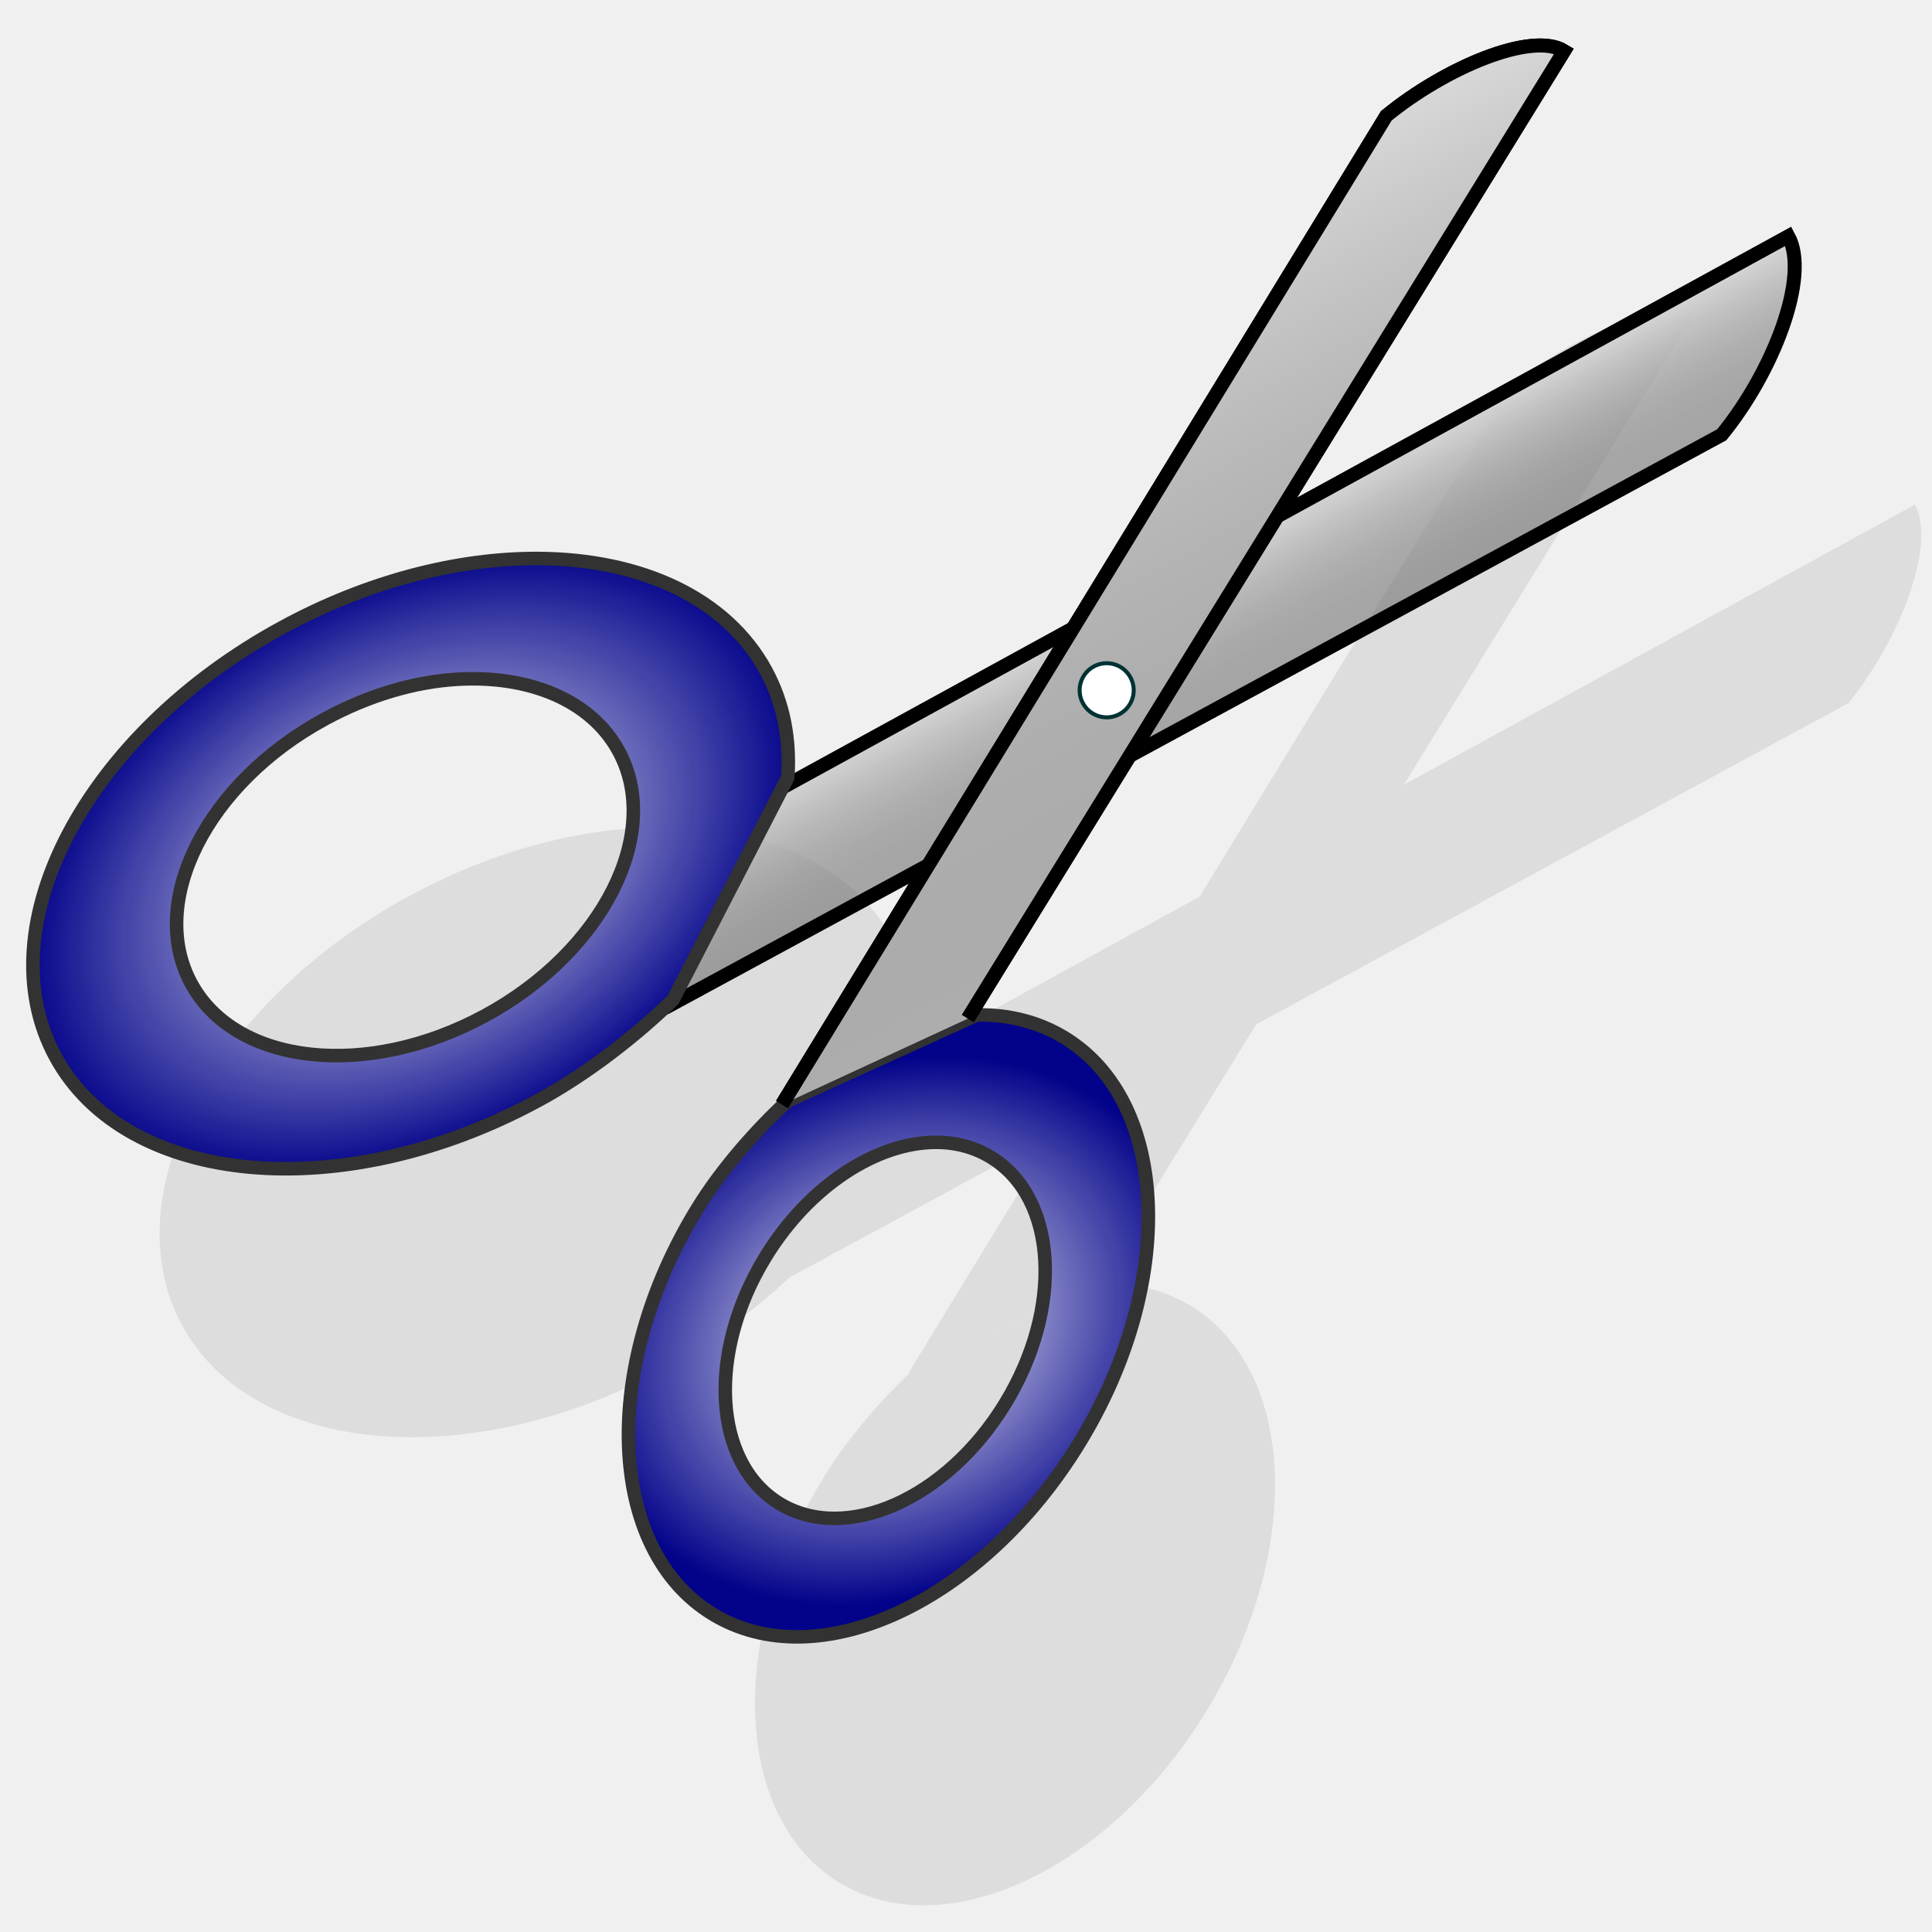
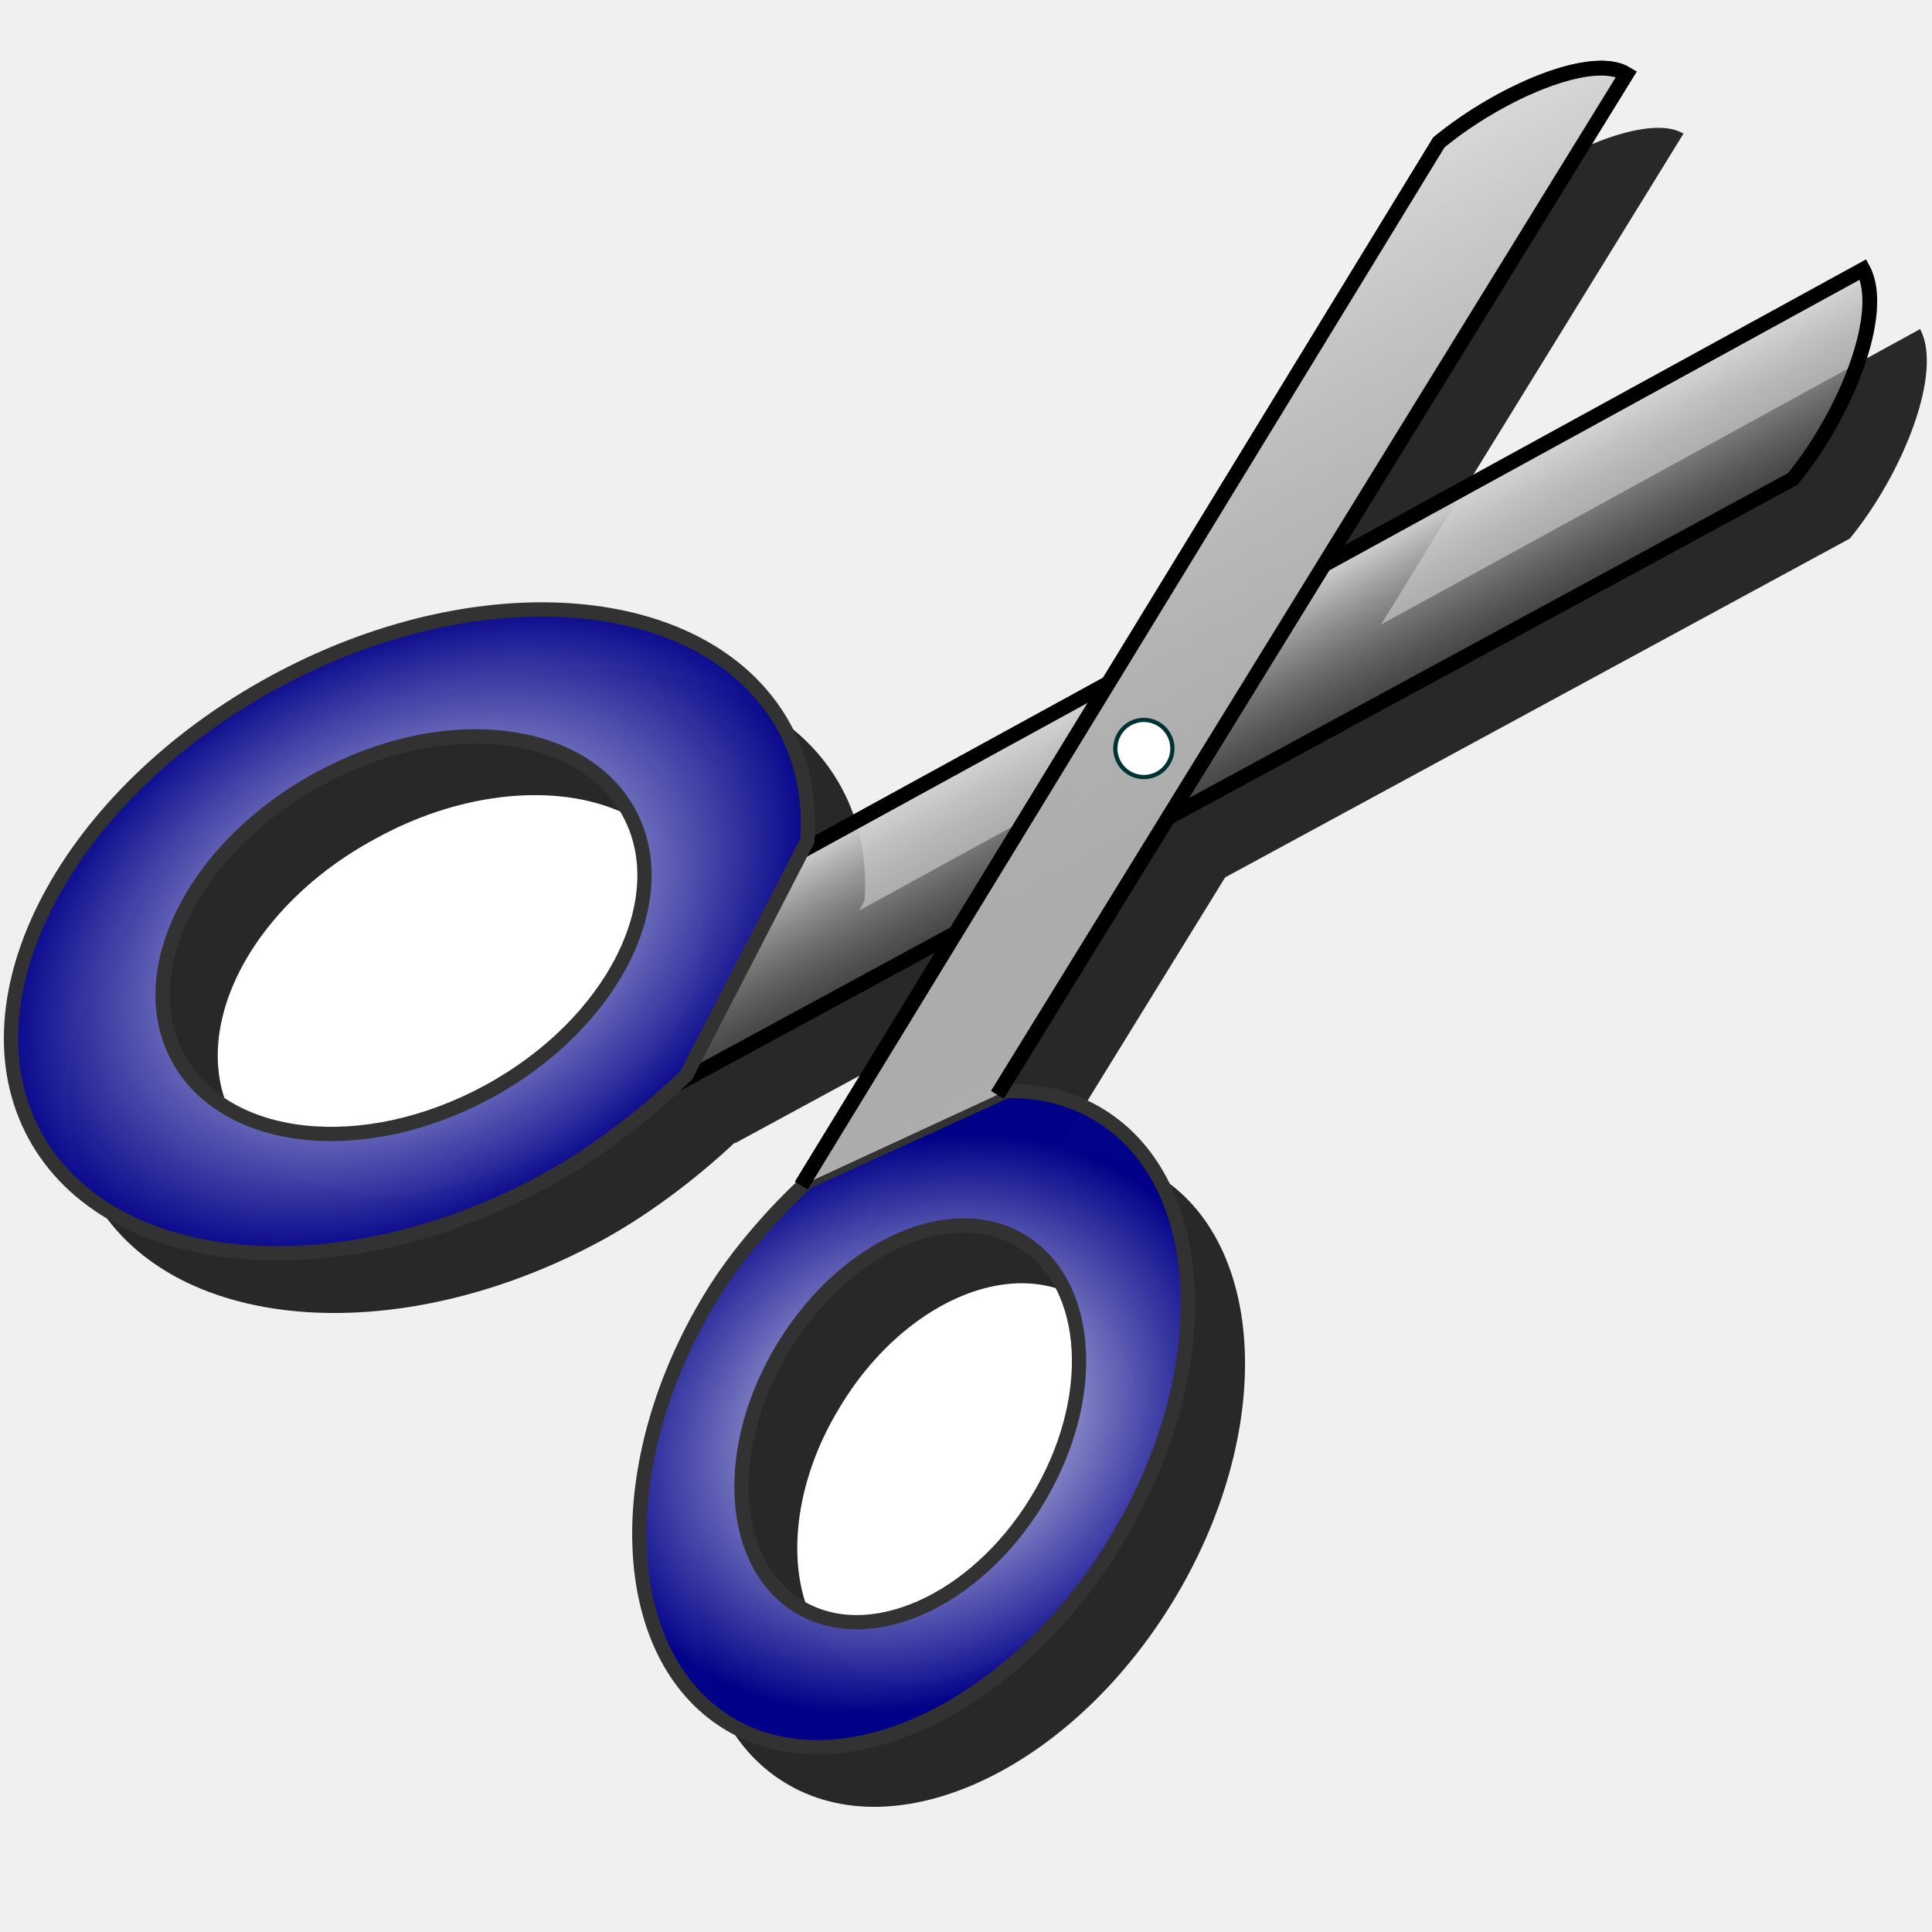
<svg xmlns="http://www.w3.org/2000/svg" xmlns:xlink="http://www.w3.org/1999/xlink" width="100" height="100" id="svg2" version="1.0">
  <defs id="defs4">
    <linearGradient id="linearGradient4249">
      <stop style="stop-color:#ffffff;stop-opacity:1;" offset="0" id="stop4251" />
      <stop style="stop-color:#000089;stop-opacity:0.992;" offset="1" id="stop4253" />
    </linearGradient>
    <linearGradient id="linearGradient3186">
      <stop style="stop-color:#d9d9d9;stop-opacity:1;" offset="0" id="stop3188" />
      <stop style="stop-color:#5c5c5c;stop-opacity:0.502;" offset="1" id="stop3190" />
    </linearGradient>
    <linearGradient xlink:href="#linearGradient3186" id="linearGradient3347" gradientUnits="userSpaceOnUse" gradientTransform="matrix(0.4940958,0.9109764,-0.9100541,0.4945965,71.13218,-30.2756)" x1="47.022" y1="35.538" x2="54.146" y2="35.538" />
    <radialGradient xlink:href="#linearGradient4249" id="radialGradient3350" gradientUnits="userSpaceOnUse" gradientTransform="matrix(0.4940958,0.9109764,-1.125651,0.6117693,85.60937,-38.14367)" cx="73.659" cy="67.149" fx="73.659" fy="67.149" r="12.988" />
    <linearGradient xlink:href="#linearGradient3186" id="linearGradient3352" gradientUnits="userSpaceOnUse" gradientTransform="matrix(0.4940958,0.9109764,-0.9100541,0.4945965,71.13218,-30.2756)" x1="31.697" y1="36.826" x2="61.91" y2="36.826" />
    <radialGradient xlink:href="#linearGradient4249" id="radialGradient3354" gradientUnits="userSpaceOnUse" gradientTransform="matrix(0.4940958,0.9109764,-1.353455,0.7355759,105.3304,-48.86168)" cx="41.705" cy="77.127" fx="41.705" fy="77.127" r="13.921" />
  </defs>
  <g id="layer1">
-     <g id="g3173" transform="matrix(0.4940958,0.9109764,-0.9100541,0.4945965,77.39315,-17.53643)" style="opacity:1;fill:#dddddd;fill-opacity:1;stroke:none">
-       <path id="path3175" d="M 54.096,69.414 L 54.146,9.318 C 52.615,5.577 49.312,1.663 47.022,1.663 L 47.225,58.97" style="fill:#dddddd;fill-opacity:1;stroke:none;stroke-width:0.7;stroke-miterlimit:4;stroke-dasharray:none;stroke-opacity:1" />
-       <path id="path3177" d="M 61.089,66.259 C 61.606,68.29 62.509,70.736 63.673,72.751 C 68.328,80.815 76.453,84.849 81.809,81.756 C 87.165,78.664 87.734,69.61 83.079,61.547 C 78.424,53.484 70.299,49.45 64.942,52.542 C 63.603,53.315 62.563,54.461 61.83,55.871" style="fill:#dddddd;fill-opacity:1;stroke:none;stroke-width:0.4;stroke-miterlimit:4;stroke-dasharray:none;stroke-opacity:1" />
-       <path transform="matrix(-0.5482885,0.3165545,0.3165545,0.5482885,89.533,5.821145)" d="M 81.678 71.571 A 11.112 16.018 0 1 1  59.455,71.571 A 11.112 16.018 0 1 1  81.678 71.571 z" id="path3179" style="fill:#dddddd;fill-opacity:1;stroke:none;stroke-opacity:1" />
-       <path id="path3181" d="M 61.121,66.552 L 32.149,16.453 C 31.436,12.688 31.906,8.047 33.545,7.101 L 61.781,56.342" style="fill:#dddddd;fill-opacity:1;stroke:none;stroke-width:0.7;stroke-miterlimit:4;stroke-dasharray:none;stroke-opacity:1" />
-       <path id="path3183" d="M 53.917,68.845 C 54.597,71.262 55.125,74.339 55.125,77.127 C 55.125,88.279 49.113,97.33 41.705,97.33 C 34.297,97.33 28.284,88.279 28.284,77.127 C 28.284,65.975 34.297,56.924 41.705,56.924 C 43.557,56.924 45.322,57.49 46.927,58.513" style="opacity:1;fill:#dddddd;fill-opacity:1;stroke:none;stroke-width:0.4;stroke-miterlimit:4;stroke-dasharray:none;stroke-opacity:1" />
-       <path transform="matrix(0.7583362,0,0,0.7583362,-11.78469,23.18669)" d="M 81.678 71.571 A 11.112 16.018 0 1 1  59.455,71.571 A 11.112 16.018 0 1 1  81.678 71.571 z" id="path3185" style="fill:#dddddd;fill-opacity:1;stroke:none;stroke-width:1;stroke-miterlimit:4;stroke-dasharray:none;stroke-opacity:1" />
-       <path transform="translate(-0.5612245,-0.6122449)" d="M 52.602 43.036 A 1.352 1.352 0 1 1  49.898,43.036 A 1.352 1.352 0 1 1  52.602 43.036 z" id="path3187" style="opacity:1;fill:#dddddd;fill-opacity:1;stroke:none;stroke-width:0.2;stroke-miterlimit:4;stroke-dasharray:none;stroke-opacity:1" />
-     </g>
-     <g id="g3339" transform="translate(-0.288615,-1.15446)">
+     <path style="opacity:1;fill:#282828;fill-opacity:1;stroke:none;stroke-width:0.7;stroke-miterlimit:4;stroke-dasharray:none;stroke-opacity:1" d="M 38.019,59.187 L 95.747,27.876 C 98.541,24.452 100.578,19.235 99.384,17.034 L 44.465,47.133" id="path3175" />
+     <path style="opacity:1;fill:#282828;fill-opacity:1;stroke:none;stroke-width:0.4;stroke-miterlimit:4;stroke-dasharray:none;stroke-opacity:1" d="M 44.694,64.262 C 43.013,65.82 41.135,67.963 39.806,70.134 C 34.491,78.816 34.854,88.731 40.615,92.265 C 46.376,95.799 55.366,91.621 60.681,82.94 C 65.997,74.258 65.634,64.343 59.873,60.808 C 58.432,59.925 56.79,59.523 55.054,59.554" id="path3177" />
+     <path style="opacity:1;fill:#ffffff;fill-opacity:1;stroke:none;stroke-opacity:1" id="path3179" d="M 81.678 71.571 A 11.112 16.018 0 1 1  59.455,71.571 A 11.112 16.018 0 1 1  81.678 71.571 z" transform="matrix(-0.5897715,-0.3617948,-0.3614285,0.5903692,117.5522,60.06298)" />
+     <path style="opacity:1;fill:#282828;fill-opacity:1;stroke:none;stroke-width:0.7;stroke-miterlimit:4;stroke-dasharray:none;stroke-opacity:1" d="M 44.43,64.446 L 77.429,10.456 C 80.672,7.806 85.374,5.837 87.137,6.918 L 54.576,59.753" id="path3181" />
+     <path style="opacity:1;fill:#282828;fill-opacity:1;stroke:none;stroke-width:0.4;stroke-miterlimit:4;stroke-dasharray:none;stroke-opacity:1" d="M 38.472,58.719 C 36.506,60.633 33.826,62.747 31.149,64.202 C 20.442,70.022 8.617,68.966 4.755,61.846 C 0.893,54.726 6.449,44.224 17.157,38.404 C 27.865,32.585 39.69,33.64 43.552,40.761 C 44.517,42.541 44.894,44.532 44.749,46.609" id="path3183" />
+     <path style="opacity:1;fill:#ffffff;fill-opacity:1;stroke:none;stroke-width:1;stroke-miterlimit:4;stroke-dasharray:none;stroke-opacity:1" id="path3185" d="M 81.678 71.571 A 11.112 16.018 0 1 1  59.455,71.571 A 11.112 16.018 0 1 1  81.678 71.571 z" transform="matrix(0.3953245,0.7288693,-0.7281314,0.3957251,48.06089,-28.25587)" />
+     <path style="opacity:1;fill:#282828;fill-opacity:1;stroke:none;stroke-width:0.2;stroke-miterlimit:4;stroke-dasharray:none;stroke-opacity:1" id="path3187" d="M 52.602 43.036 A 1.352 1.352 0 1 1  49.898,43.036 A 1.352 1.352 0 1 1  52.602 43.036 z" transform="matrix(0.521305,0.9611427,-0.9601696,0.5218333,76.76275,-29.88759)" />
+     <g id="g3339" transform="matrix(1.055069,0,0,1.055069,-1.533522,-0.1732535)">
      <path id="rect3184" d="M 34.69,53.336 L 89.405,23.659 C 92.054,20.414 93.984,15.469 92.853,13.383 L 40.8,41.911" style="fill:url(#linearGradient3347);fill-opacity:1;stroke:#000000;stroke-width:0.725;stroke-miterlimit:4;stroke-dasharray:none;stroke-opacity:1" />
      <path id="path3206" d="M 50.844,53.688 L 41.031,58.156 C 39.439,59.632 37.634,61.662 36.375,63.719 C 31.337,71.948 31.695,81.338 37.156,84.688 C 42.617,88.037 51.119,84.073 56.156,75.844 C 61.194,67.615 60.867,58.225 55.406,54.875 C 54.041,54.038 52.489,53.659 50.844,53.688 z M 48.75,60.281 C 49.771,60.283 50.737,60.537 51.594,61.062 C 55.022,63.166 55.341,68.865 52.312,73.812 C 49.284,78.76 44.054,81.072 40.625,78.969 C 37.196,76.865 36.877,71.166 39.906,66.219 C 42.178,62.508 45.688,60.275 48.75,60.281 z " style="fill:url(#radialGradient3350);fill-opacity:1;stroke:#323232;stroke-width:0.7;stroke-miterlimit:4;stroke-dasharray:none;stroke-opacity:1" />
      <path id="path3359" d="M 40.766,58.321 L 72.044,7.149 C 75.117,4.637 79.574,2.77 81.244,3.795 L 50.384,53.872" style="fill:#ffffff;fill-opacity:1;stroke:#000000;stroke-width:0.725;stroke-miterlimit:4;stroke-dasharray:none;stroke-opacity:1" />
      <path id="path3210" d="M 40.766,58.321 L 72.044,7.149 C 75.117,4.637 79.574,2.77 81.244,3.795 L 50.384,53.872" style="fill:url(#linearGradient3352);fill-opacity:1;stroke:#000000;stroke-width:0.725;stroke-miterlimit:4;stroke-dasharray:none;stroke-opacity:1" />
      <path id="path3180" d="M 28.125,30.062 C 24,30.045 19.346,31.212 14.906,33.625 C 4.757,39.141 -0.504,49.095 3.156,55.844 C 6.817,62.592 18.039,63.61 28.188,58.094 C 30.725,56.715 33.261,54.721 35.125,52.906 L 41.062,41.406 C 41.2,39.438 40.853,37.562 39.938,35.875 C 37.879,32.079 33.428,30.084 28.125,30.062 z M 23.969,36.312 C 27.658,36.094 30.876,37.383 32.312,40.031 C 34.611,44.269 31.508,50.402 25.406,53.719 C 19.304,57.035 12.486,56.3 10.188,52.062 C 7.889,47.825 10.992,41.691 17.094,38.375 C 19.382,37.131 21.755,36.443 23.969,36.312 z " style="fill:url(#radialGradient3354);fill-opacity:1;stroke:#323232;stroke-width:0.7;stroke-miterlimit:4;stroke-dasharray:none;stroke-opacity:1" />
      <path transform="matrix(0.4940958,0.9109764,-0.9100541,0.4945965,71.41205,-31.08968)" d="M 52.602 43.036 A 1.352 1.352 0 1 1  49.898,43.036 A 1.352 1.352 0 1 1  52.602 43.036 z" id="path5309" style="fill:#ffffff;fill-opacity:1;stroke:#003232;stroke-width:0.2;stroke-miterlimit:4;stroke-dasharray:none;stroke-opacity:1" />
    </g>
  </g>
</svg>
